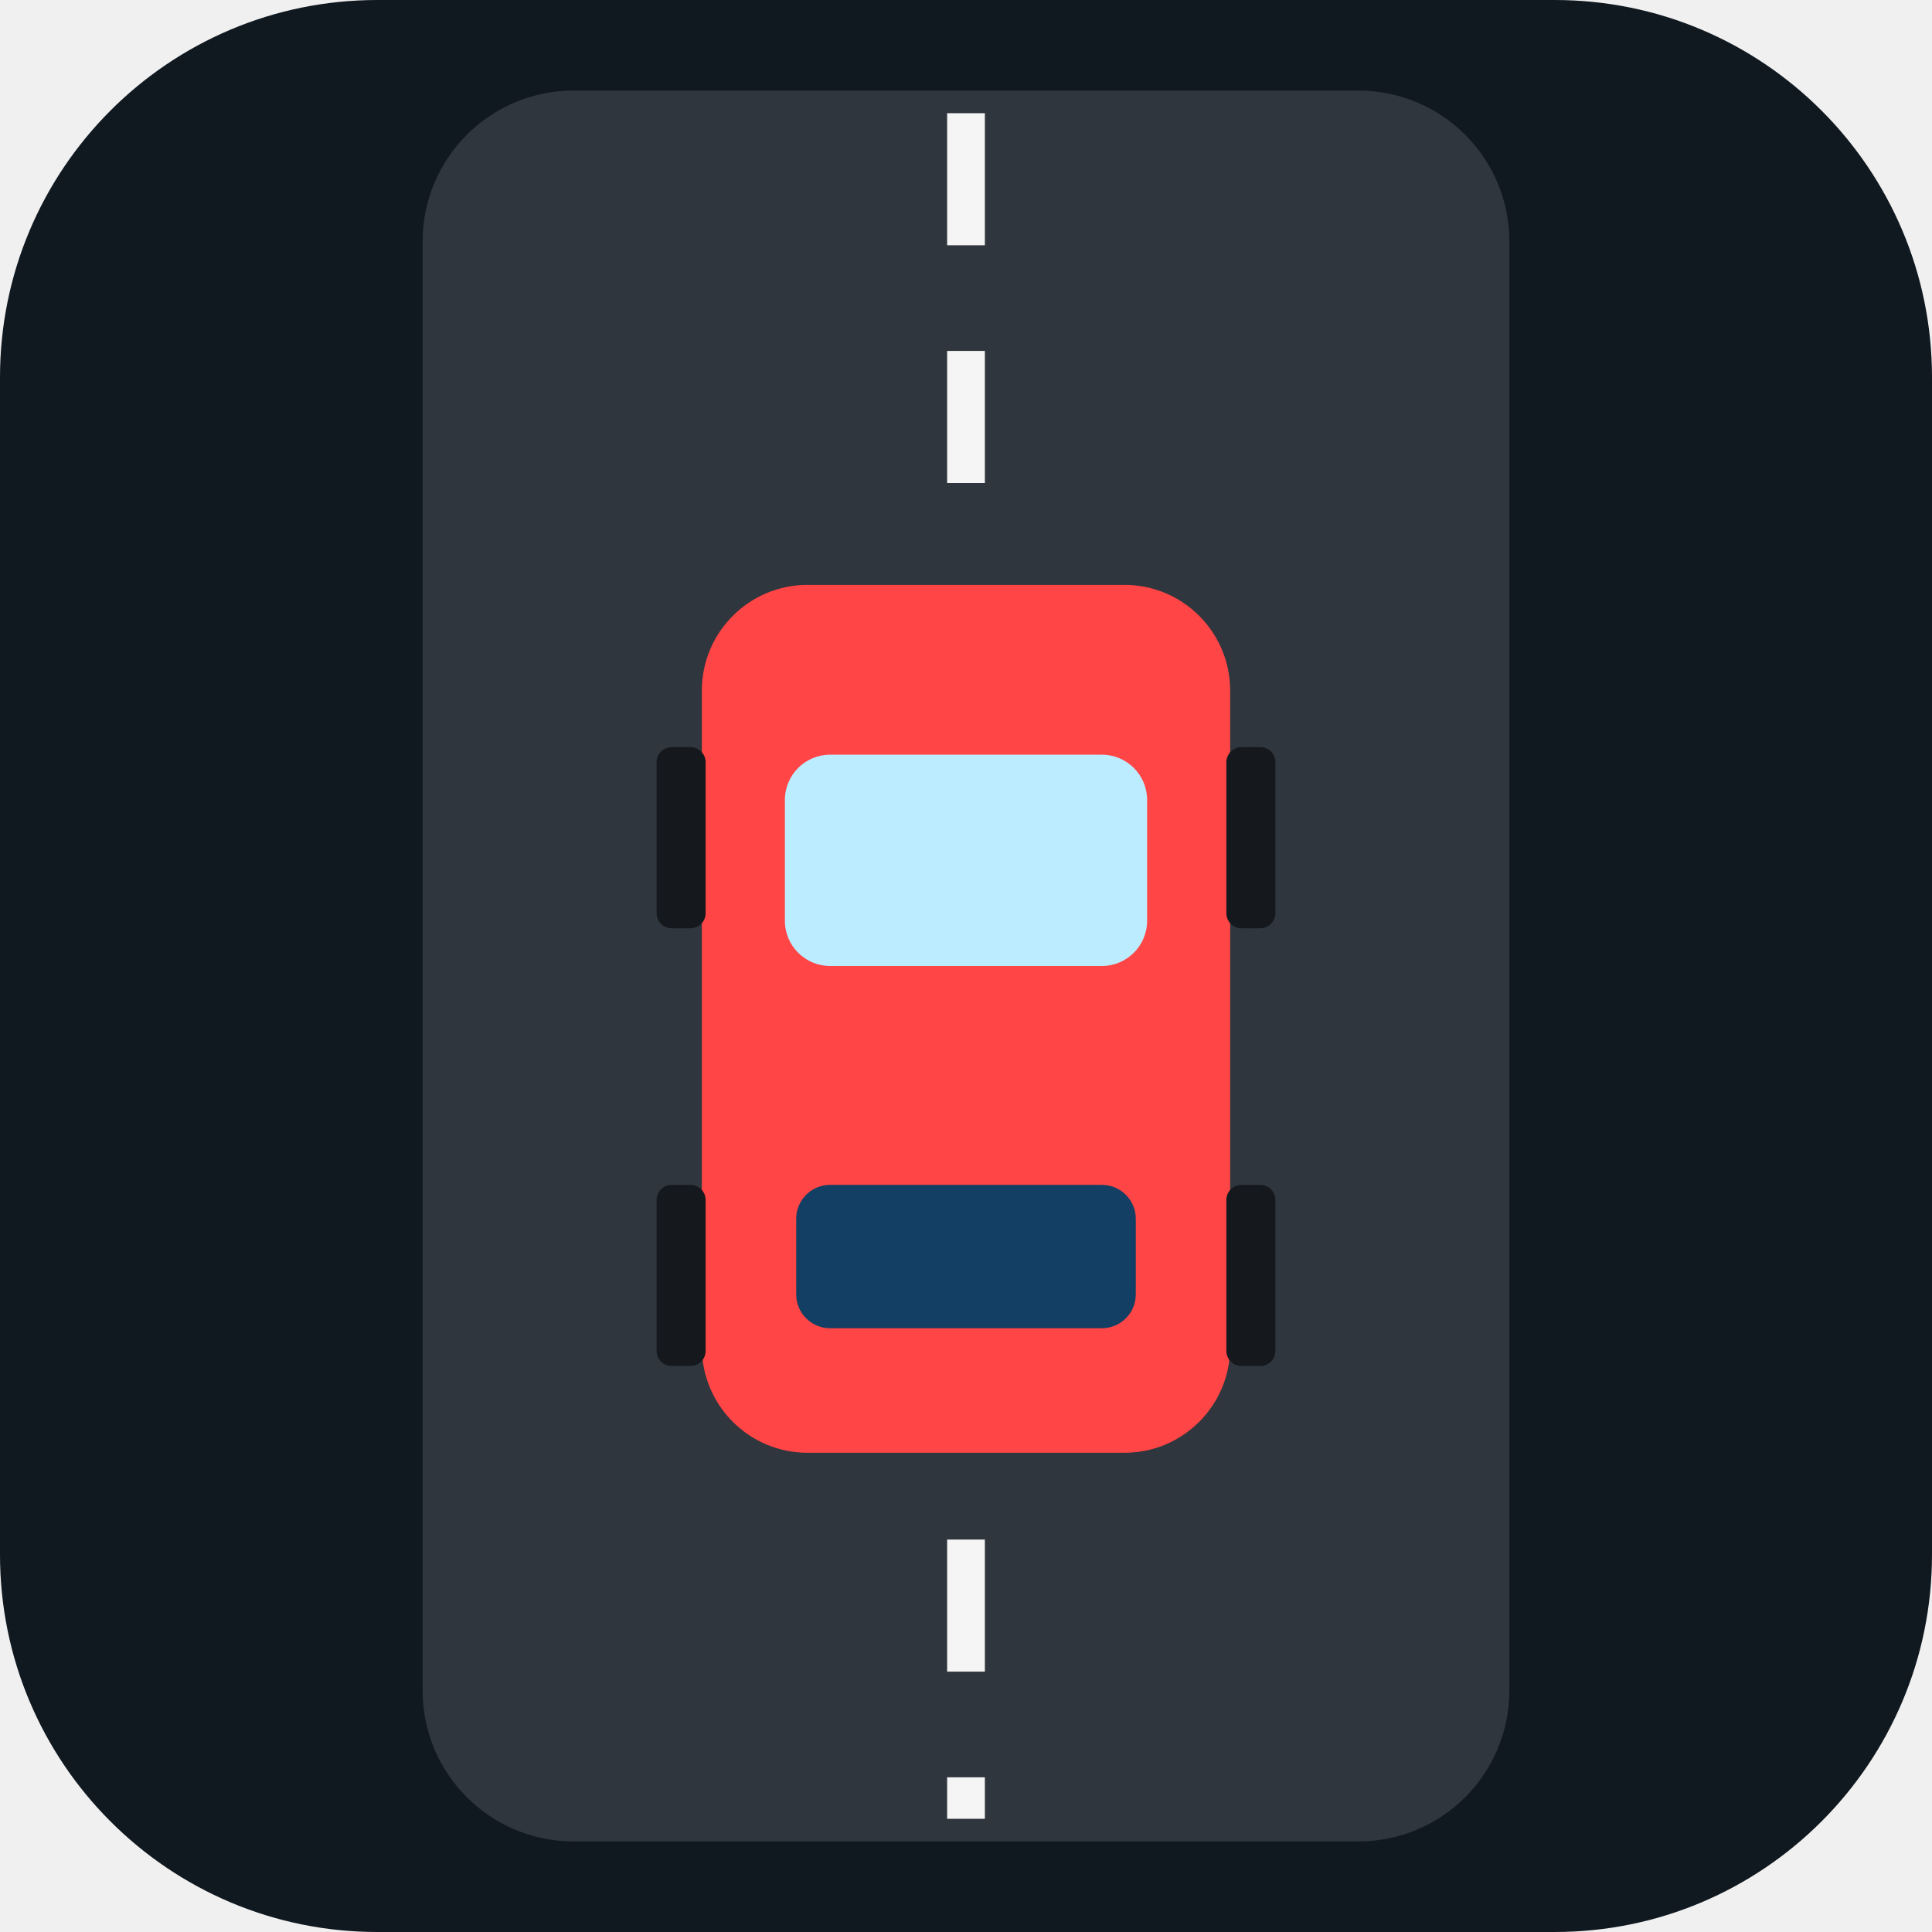
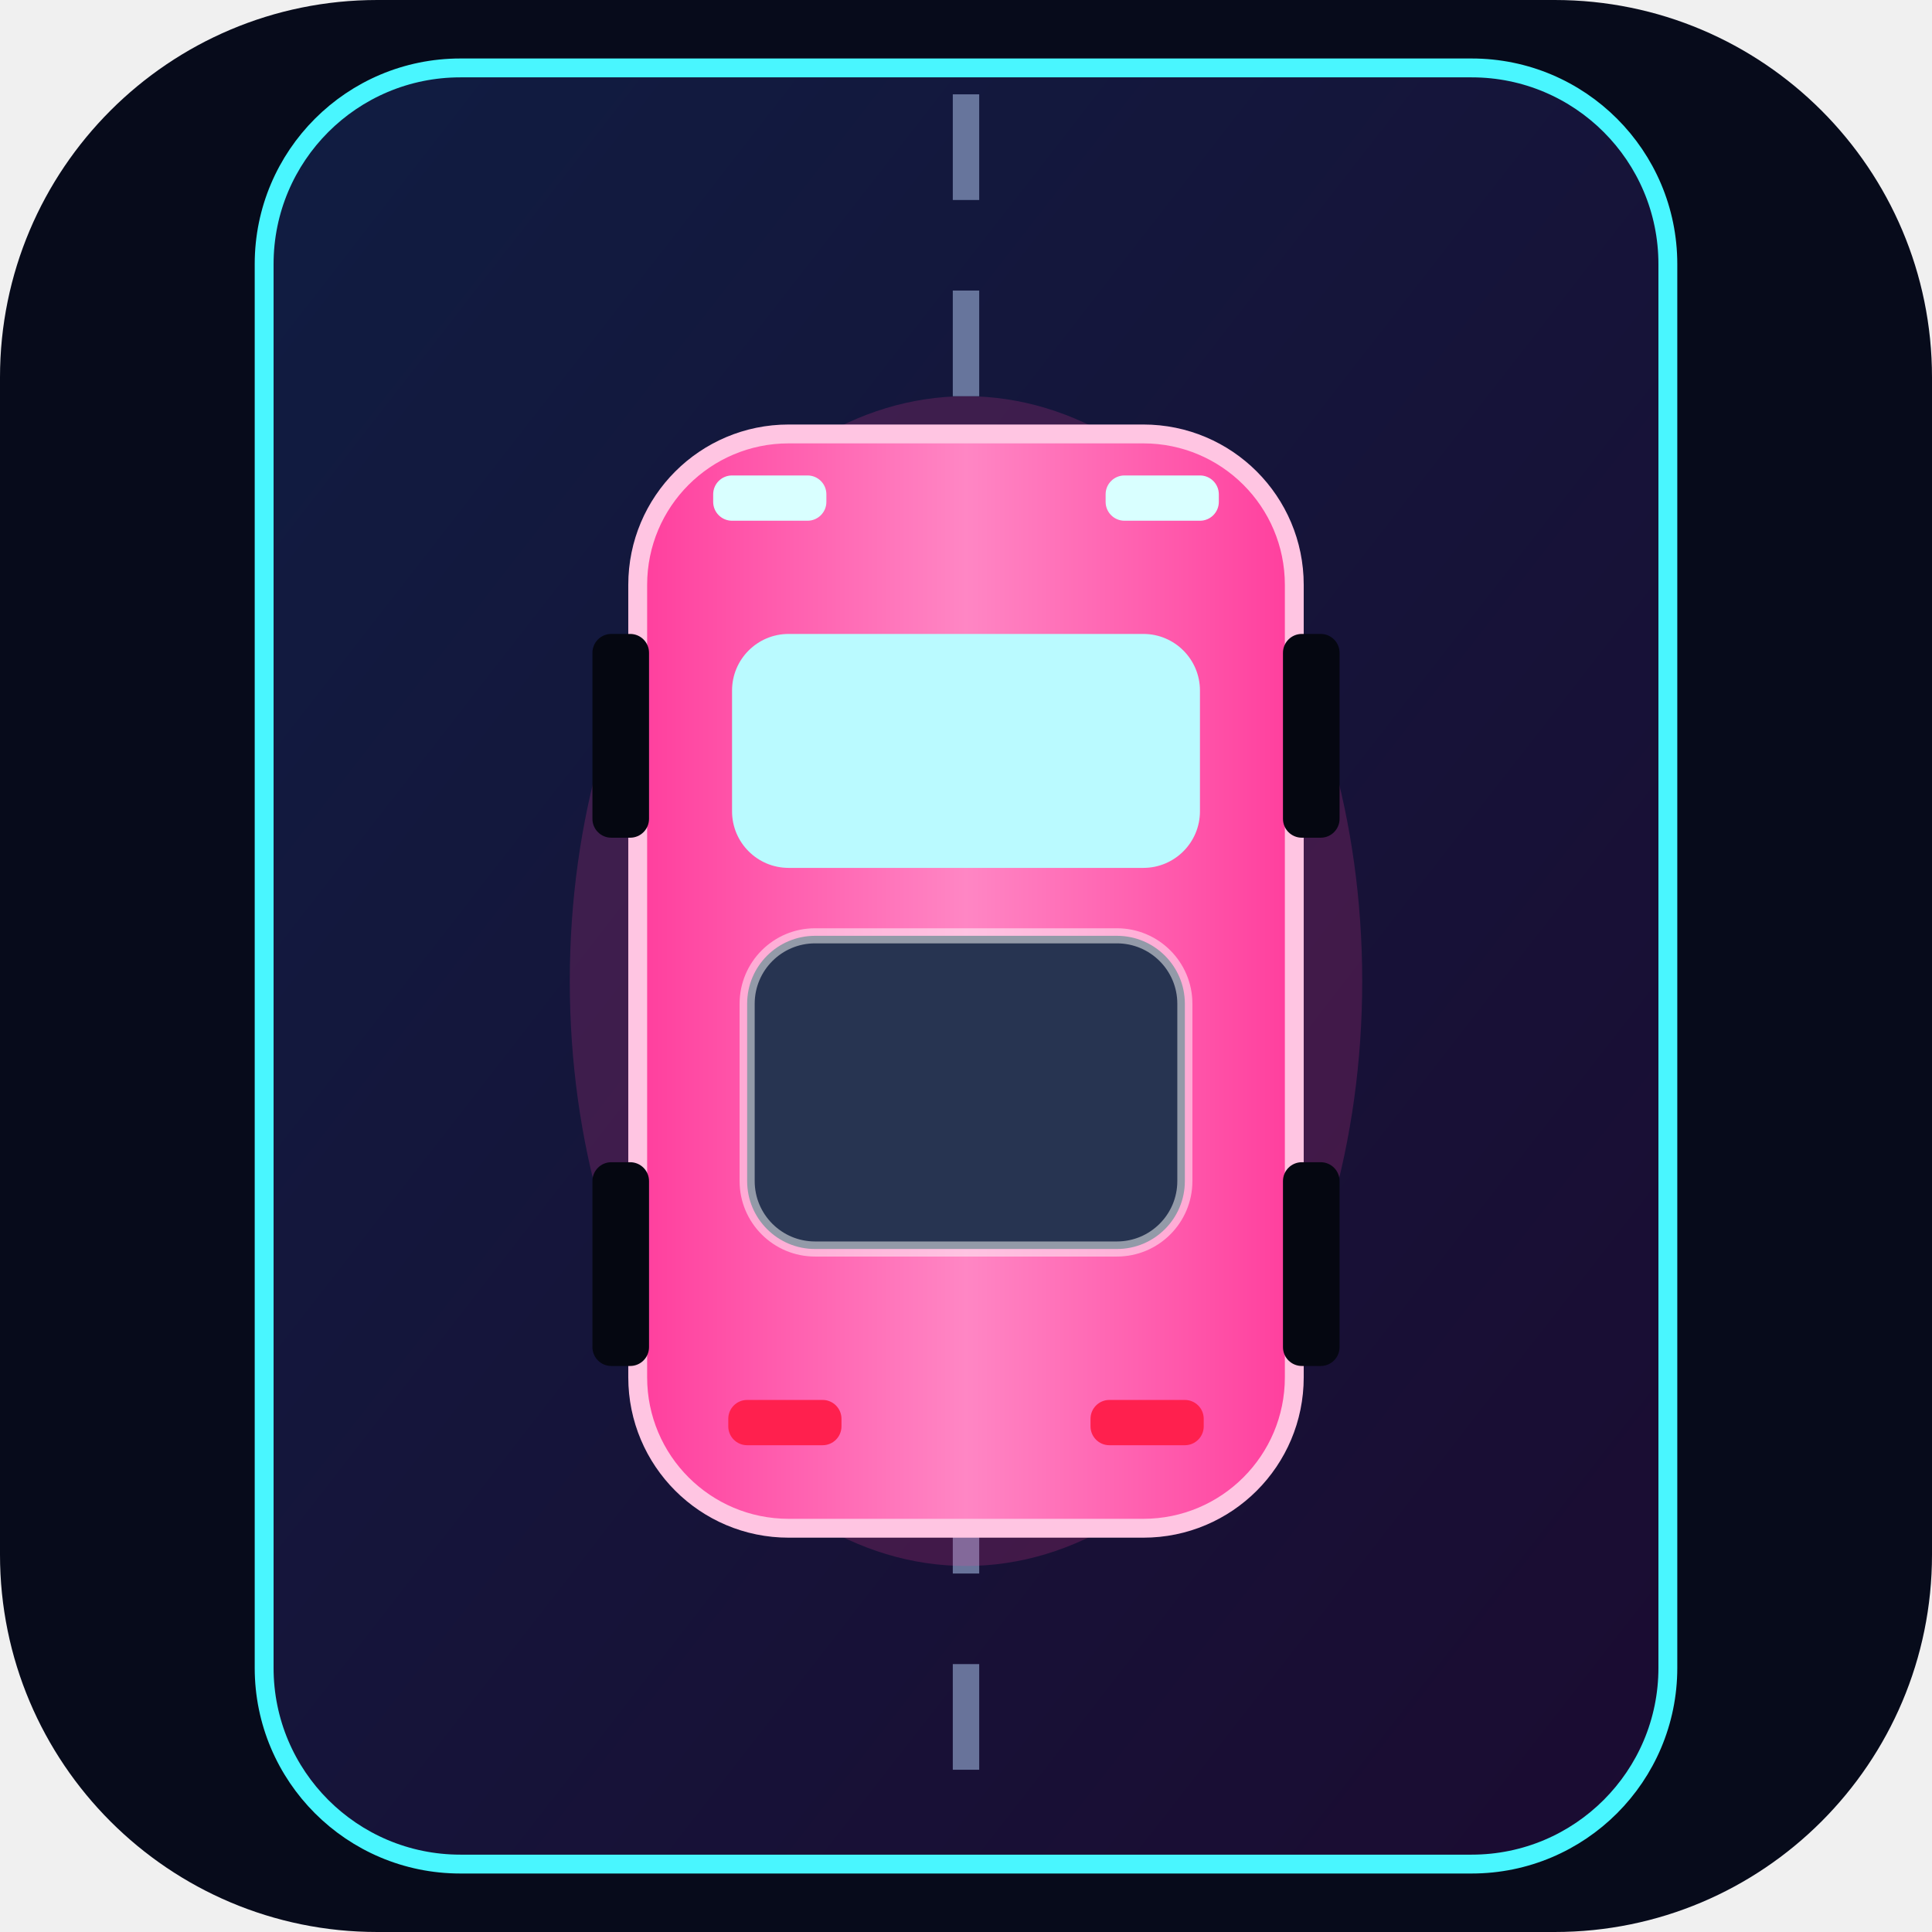
<svg xmlns="http://www.w3.org/2000/svg" viewBox="0 0 512 512">
-   <rect width="512" height="512" rx="100" fill="#101820" />
-   <rect x="112" y="24" width="288" height="464" rx="40" fill="#30363d" />
-   <path d="M256 30v452" stroke="#f5f5f5" stroke-width="10" stroke-dasharray="35 28" />
-   <g transform="translate(256 270)">
-     <rect x="-70" y="-115" width="140" height="230" rx="28" fill="#ff4545" />
-     <rect x="-48" y="-70" width="96" height="56" rx="12" fill="#bcecff" />
-     <rect x="-45" y="44" width="90" height="38" rx="9" fill="#123f63" />
-     <rect x="-82" y="-72" width="13" height="48" rx="4" fill="#15191d" />
-     <rect x="69" y="-72" width="13" height="48" rx="4" fill="#15191d" />
-     <rect x="-82" y="44" width="13" height="48" rx="4" fill="#15191d" />
-     <rect x="69" y="44" width="13" height="48" rx="4" fill="#15191d" />
+   <defs>
+     <linearGradient id="bg" x2="1" y2="1">
+       <stop stop-color="#101d42" />
+       <stop offset="1" stop-color="#1b0b31" />
+     </linearGradient>
+     <linearGradient id="car" x2="1">
+       <stop stop-color="#ff3e9d" />
+       <stop offset=".5" stop-color="#ff86c4" />
+       <stop offset="1" stop-color="#ff3e9d" />
+     </linearGradient>
+   </defs>
+   <rect width="512" height="512" rx="100" fill="#070b1b" />
+   <rect x="70" y="18" width="372" height="476" rx="52" fill="url(#bg)" stroke="#49f6ff" stroke-width="5" />
+   <path d="M256 25V487" stroke="#8a9cc5" stroke-width="7" stroke-dasharray="28 24" opacity=".7" />
+   <g transform="translate(256 260)">
+     <ellipse rx="105" ry="155" fill="#ff3e9d" opacity=".18" />
+     <rect x="-87" y="-145" width="174" height="290" rx="40" fill="url(#car)" stroke="#ffc5e2" stroke-width="5" />
+     <rect x="-62" y="-92" width="124" height="62" rx="15" fill="#bafaff" />
+     <rect x="-58" y="-12" width="116" height="83" rx="18" fill="#273451" stroke="#ffffff" stroke-opacity=".5" stroke-width="4" />
+     <rect x="-67" y="-134" width="30" height="12" rx="5" fill="#d9ffff" />
+     <rect x="37" y="-134" width="30" height="12" rx="5" fill="#d9ffff" />
+     <rect x="-63" y="111" width="30" height="12" rx="5" fill="#ff204e" />
+     <rect x="33" y="111" width="30" height="12" rx="5" fill="#ff204e" />
+     <rect x="-99" y="-92" width="15" height="54" rx="5" fill="#050711" />
+     <rect x="84" y="-92" width="15" height="54" rx="5" fill="#050711" />
+     <rect x="-99" y="48" width="15" height="54" rx="5" fill="#050711" />
+     <rect x="84" y="48" width="15" height="54" rx="5" fill="#050711" />
  </g>
</svg>
